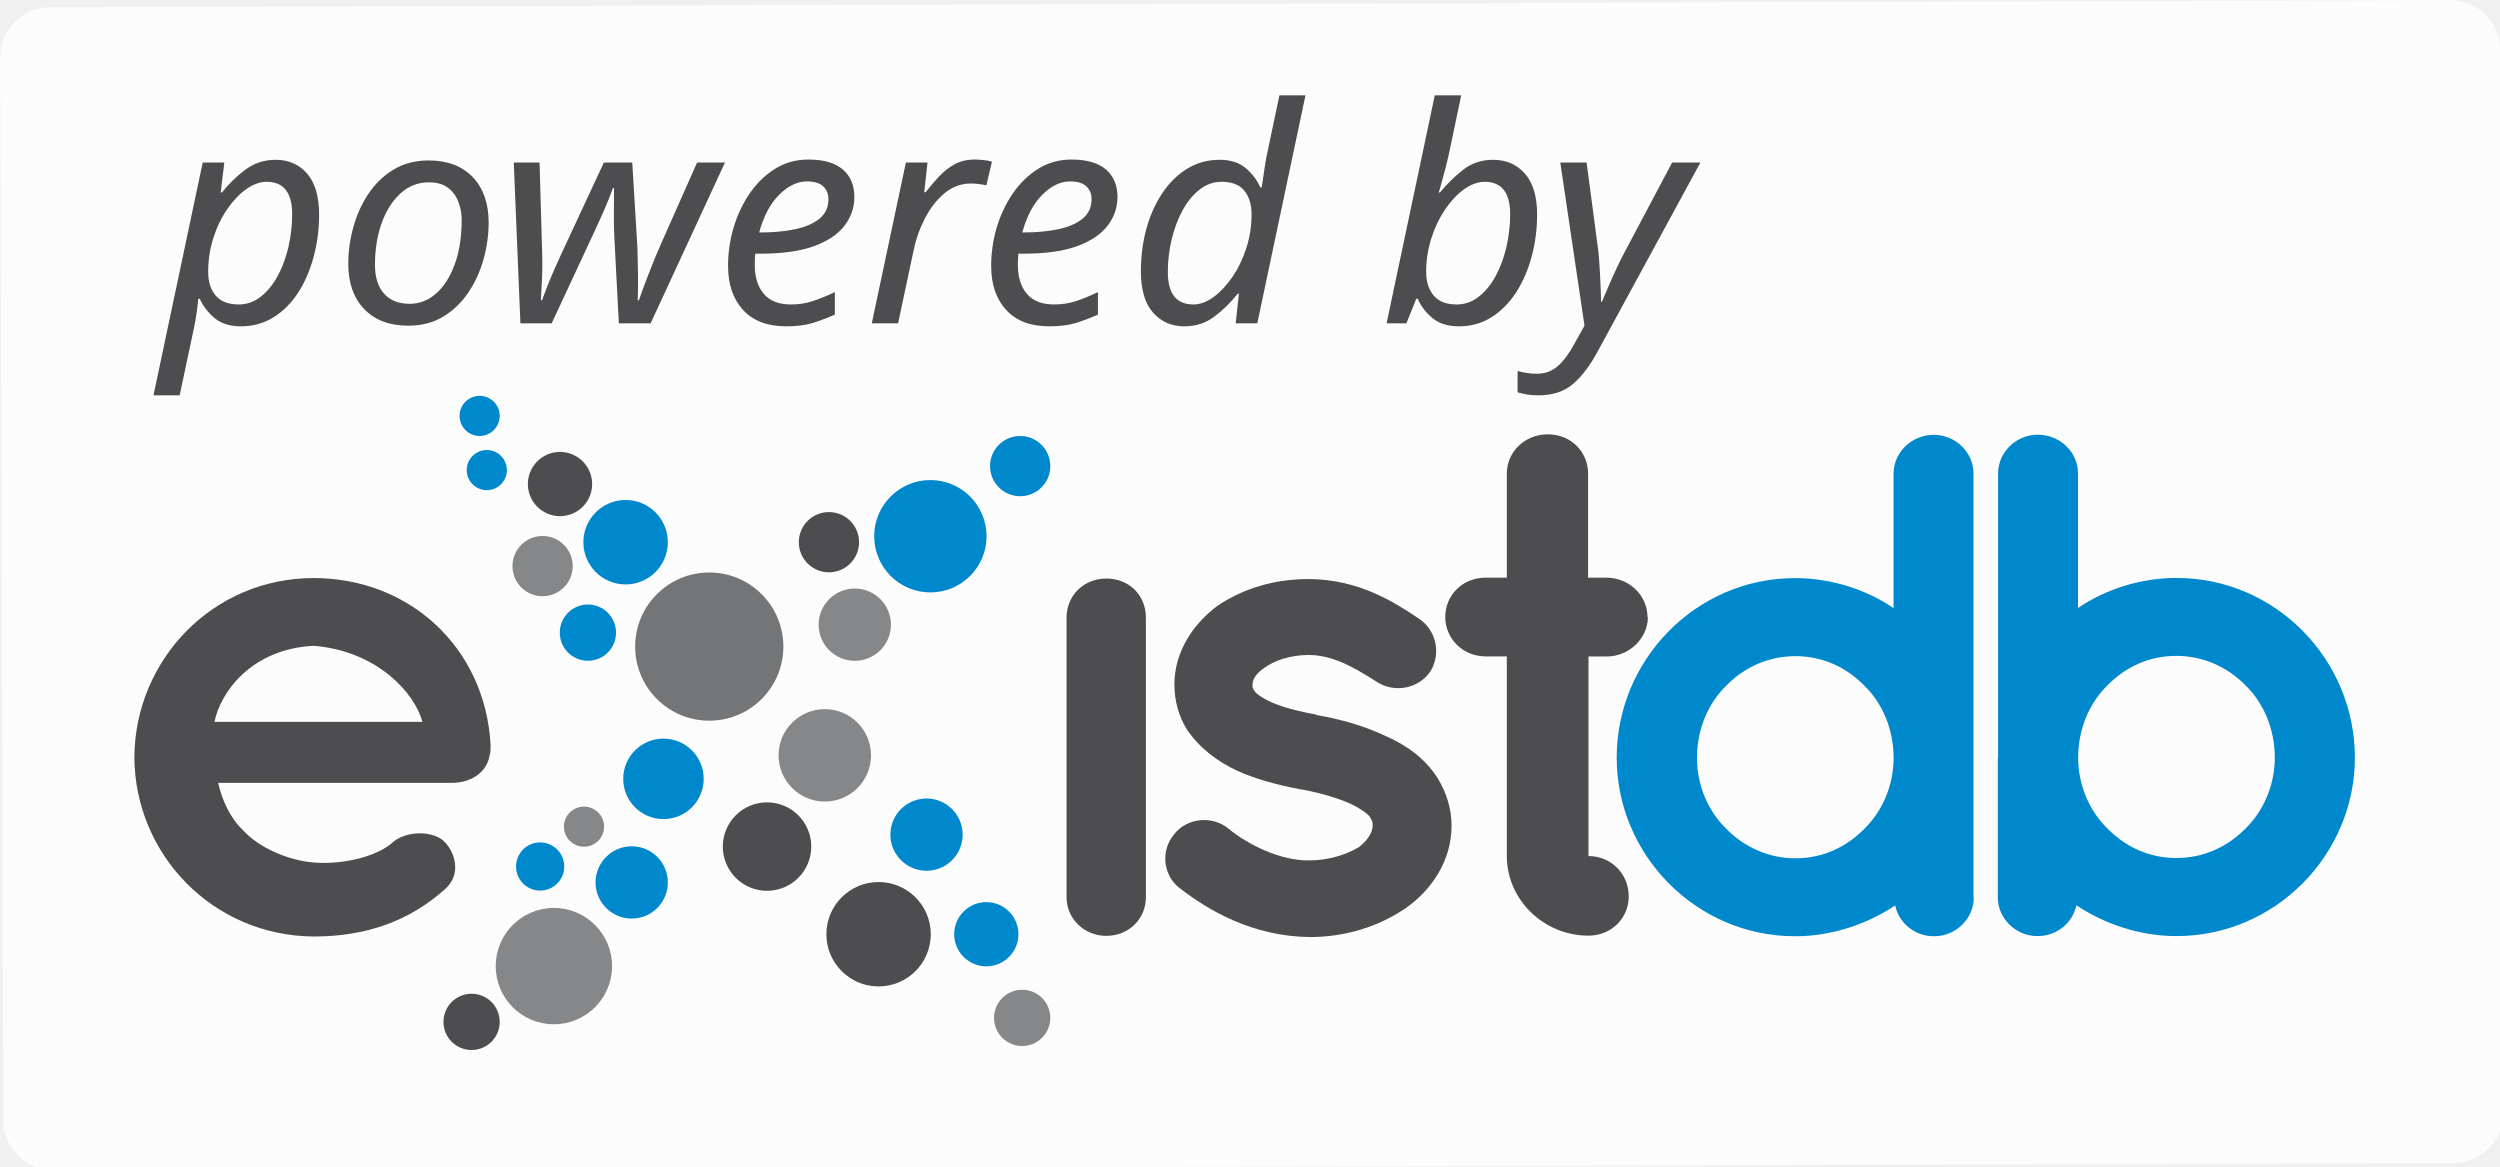
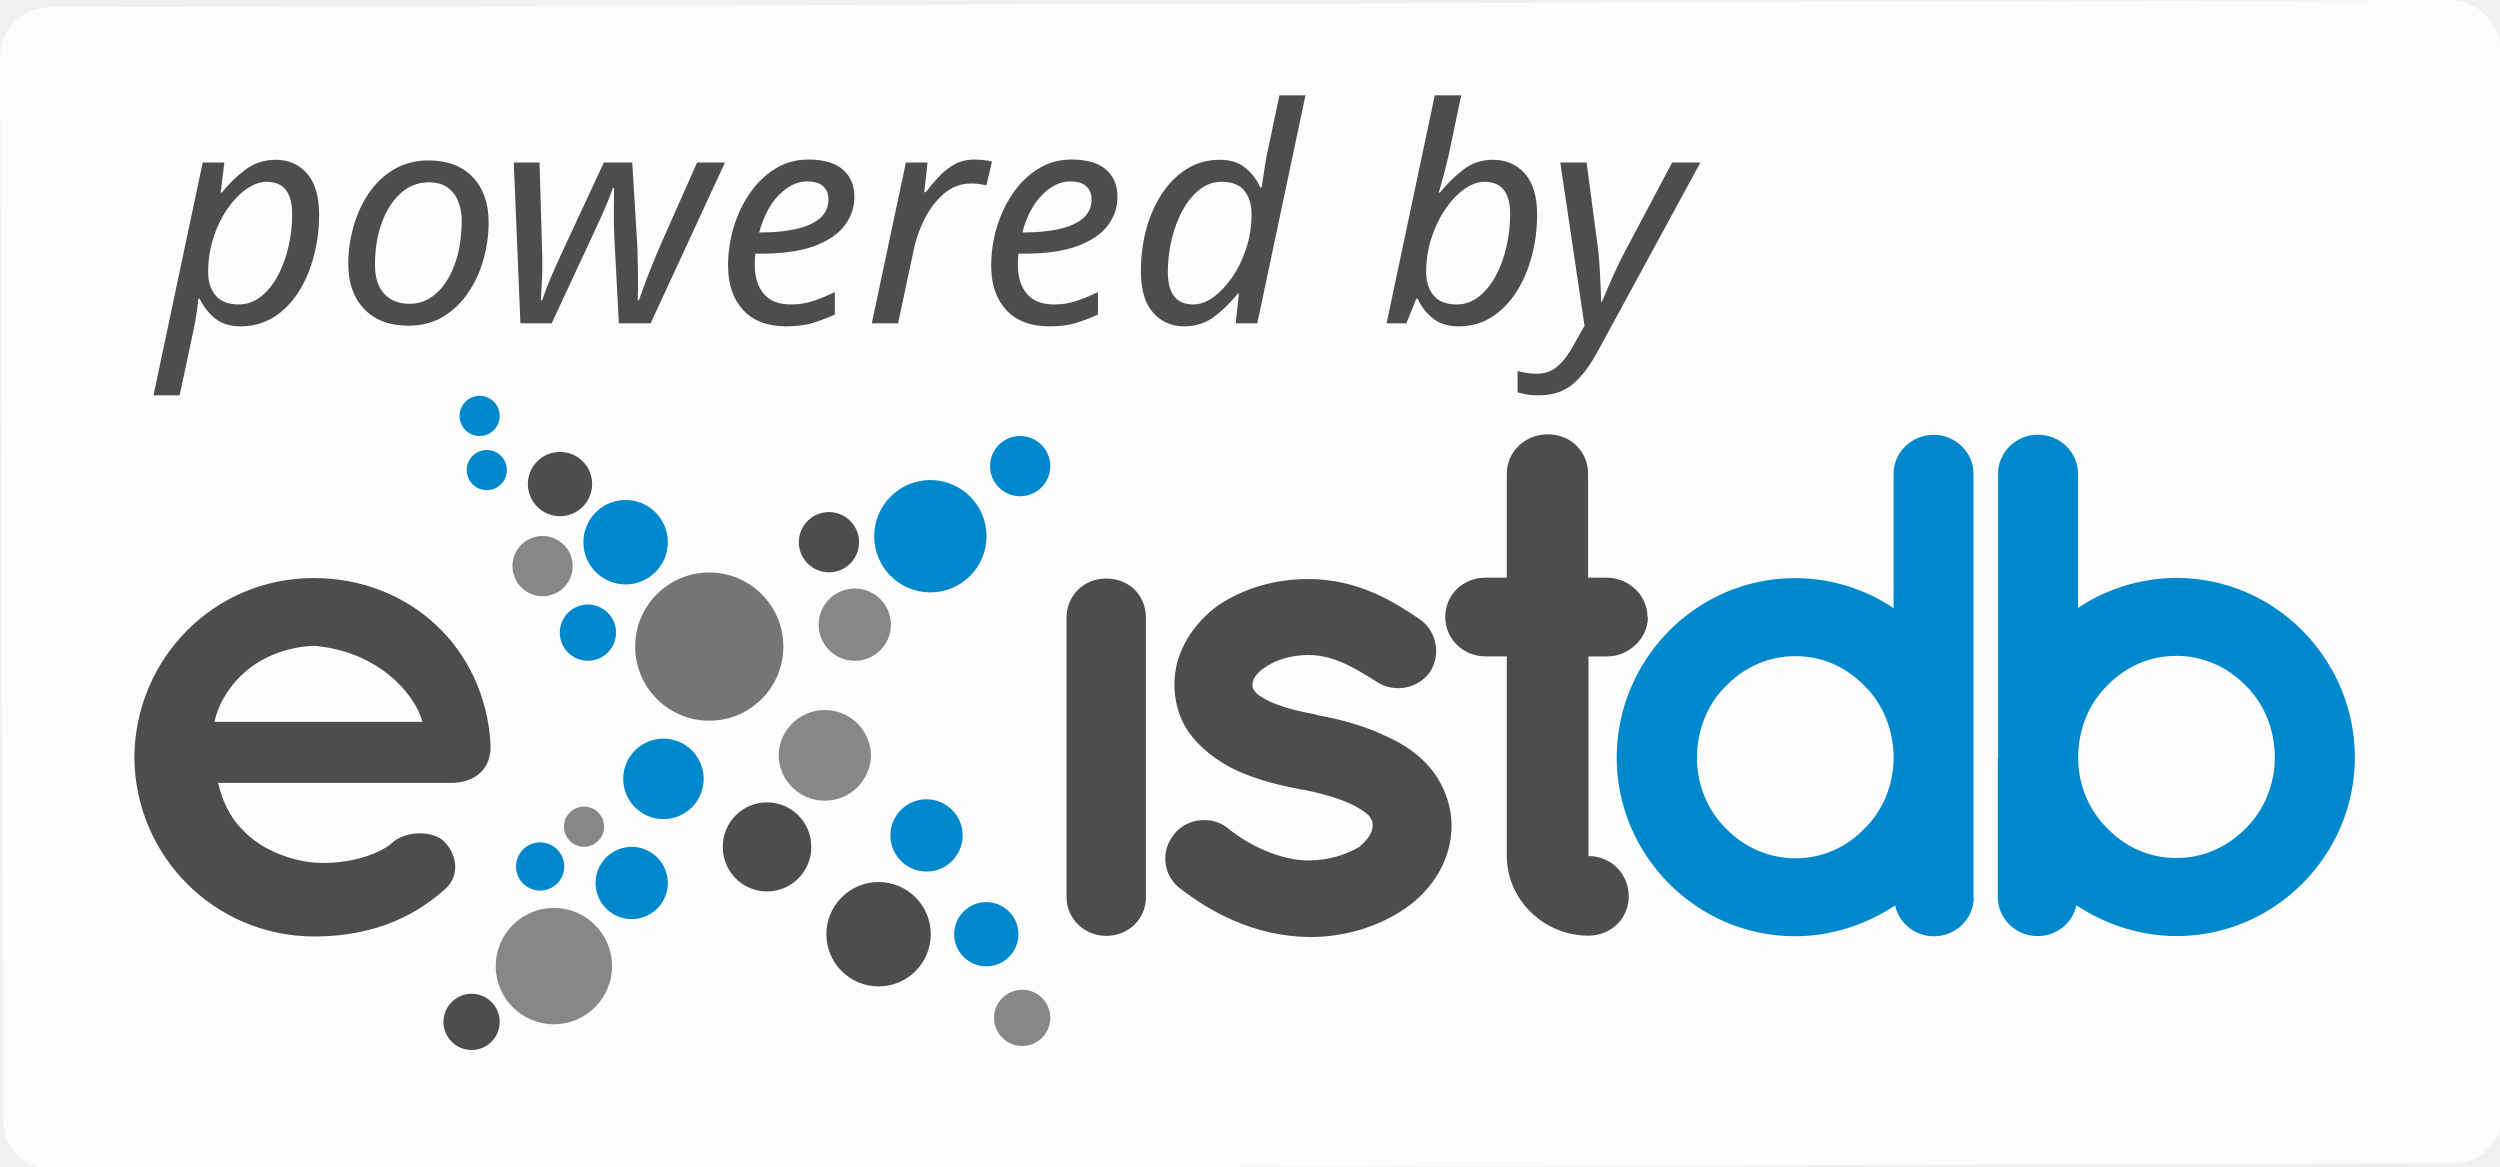
- <svg xmlns="http://www.w3.org/2000/svg" width="300" height="140" id="svg2" version="1.1" enable-background="new" role="button">
-   <defs id="defs4">
-         </defs>
-   <g id="layer1" transform="translate(0,-912.3622)" style="display:inline;opacity:0.8">
-     <rect style="fill:#ffffff" id="backbox" width="300" height="139.557" x="-2.726" y="913.248" ry="6" transform="matrix(0.9999956,-0.00296755,0.00298644,0.9999955,0,0)" />
-   </g>
-   <g id="layer2" style="display:inline">
-     <g id="exist-logo" transform="matrix(0.4780744,0,0,0.4780744,13.68765,44.69867)">
-       <path id="bubble4" d="m 168,68.8 c 0,10.3 -8.35,18.6 -18.6,18.6 -10.3,0 -18.6,-8.35 -18.6,-18.6 0,-10.3 8.35,-18.6 18.6,-18.6 10.3,0 18.6,8.35 18.6,18.6" style="fill:#737577" />
-       <path id="bubble5" d="m 195,63.3 c 0,5.01 -4.06,9.07 -9.08,9.07 -5.01,0 -9.07,-4.06 -9.07,-9.07 0,-5.01 4.06,-9.07 9.07,-9.07 5.01,0 9.08,4.06 9.08,9.07" style="fill:#858789" />
-       <path id="path3827" d="m 190,96.1 c 0,6.4 -5.19,11.6 -11.6,11.6 -6.4,0 -11.6,-5.19 -11.6,-11.6 0,-6.4 5.19,-11.6 11.6,-11.6 6.4,0 11.6,5.19 11.6,11.6" style="fill:#858789" />
-       <path id="bubble1" d="m 125,149 c 0,8.07 -6.54,14.6 -14.6,14.6 -8.07,0 -14.6,-6.54 -14.6,-14.6 0,-8.07 6.54,-14.6 14.6,-14.6 8.07,0 14.6,6.54 14.6,14.6" style="fill:#858789" />
-       <path id="path3831" d="m 100,48.6 c 0,-4.18 3.38,-7.56 7.56,-7.56 4.18,0 7.56,3.38 7.56,7.56 0,4.18 -3.38,7.56 -7.56,7.56 -4.18,0 -7.56,-3.38 -7.56,-7.56" style="fill:#858789" />
-       <path id="path3833" d="m 123,114 c 0,2.78 -2.26,5.04 -5.04,5.04 -2.78,0 -5.04,-2.26 -5.04,-5.04 0,-2.79 2.26,-5.04 5.04,-5.04 2.78,0 5.04,2.26 5.04,5.04" style="fill:#858789" />
-       <path id="path3835" d="m 235,162 c 0,3.9 -3.16,7.06 -7.06,7.06 -3.9,0 -7.06,-3.16 -7.06,-7.06 0,-3.9 3.16,-7.06 7.06,-7.06 3.9,0 7.06,3.16 7.06,7.06" style="fill:#858789" />
-       <path id="path3837" d="m 25.2,87.7 52.2,0 C 75.5,80.5 66.1,69.9 50.1,68.6 34.4,69.4 26.7,80.3 25.2,87.7 M 5.1,96.5 c 0.185,-24.4 19.7,-44.9 45,-44.9 24,0 43,17.4 44.4,41.7 v 0.898 c 0,0.361 0,1.26 -0.184,1.62 -0.552,4.31 -4.42,7.19 -9.59,7.19 h -58.6 c 0.922,4.13 2.95,8.81 6.27,11.9 3.87,4.32 11.2,7.55 17.7,8.09 6.64,0.54 14.6,-1.08 19.2,-4.49 3.87,-3.96 11.4,-3.42 13.8,-0.539 2.4,2.52 4.24,7.91 0,11.7 -9.04,8.09 -19.9,11.9 -33,11.9 -25.3,-0.181 -44.8,-20.5 -45,-44.9" style="fill:#4d4c4e" />
-       <path id="path3839" d="m 259,61.6 0,70.1 c 0,5.39 -4.24,9.71 -9.96,9.71 -5.53,0 -9.96,-4.31 -9.96,-9.71 V 61.6 c 0,-5.75 4.42,-9.88 9.96,-9.88 5.72,0 9.96,4.13 9.96,9.88" style="fill:#4d4c4e" />
-       <path id="path3841" d="m 266,116 c 3.32,-4.31 9.77,-4.85 13.8,-1.44 4.79,3.95 13.1,8.08 20.3,7.91 4.98,0 9.59,-1.62 12.5,-3.42 2.58,-2.16 3.32,-3.96 3.32,-5.39 0,-0.899 -0.185,-1.26 -0.554,-1.8 -0.185,-0.539 -0.922,-1.26 -2.4,-2.16 -2.58,-1.8 -8.11,-3.78 -14.8,-5.03 h -0.182 c -5.72,-1.08 -11.2,-2.52 -16,-4.67 -4.98,-2.34 -9.4,-5.57 -12.7,-10.4 -2.03,-3.24 -3.13,-7.19 -3.13,-11.3 0,-8.27 4.79,-15.3 10.9,-19.8 6.45,-4.31 14.2,-6.65 22.7,-6.65 12.7,0 21.8,5.93 27.7,9.89 4.42,2.87 5.72,8.81 2.95,13.3 -2.95,4.31 -9.03,5.57 -13.6,2.52 -5.9,-3.78 -11.1,-6.65 -17,-6.65 -4.61,0 -8.66,1.44 -11.1,3.24 -2.4,1.62 -2.95,3.23 -2.95,4.13 0,0.719 0,0.899 0.369,1.44 0.184,0.36 0.738,1.08 2.03,1.8 2.4,1.62 7.19,3.24 13.5,4.31 l 0.182,0.18 h 0.186 c 6.08,1.08 11.8,2.7 17.1,5.21 4.98,2.16 9.96,5.57 13.1,10.6 2.21,3.59 3.5,7.73 3.5,11.9 0,8.81 -4.98,16.2 -11.6,20.8 -6.64,4.49 -14.9,7.19 -24,7.19 -14.4,-0.181 -25.4,-6.65 -32.8,-12.4 -4.06,-3.24 -4.61,-9.35 -1.29,-13.3" style="fill:#4d4c4e" />
-       <path id="path3843" d="m 385,61.4 c 0,5.39 -4.79,9.88 -10.3,9.88 h -4.61 v 50.1 c 5.72,0 10.1,4.5 10.1,10.1 0,5.57 -4.43,9.88 -10.1,9.88 -11.2,0 -20.5,-8.99 -20.5,-20 v -50.1 h -5.35 c -5.72,0 -10.1,-4.49 -10.1,-9.88 0,-5.57 4.42,-9.88 10.1,-9.88 h 5.35 V 25.4 c 0,-5.57 4.61,-9.88 10.3,-9.88 5.72,0 10.1,4.31 10.1,9.88 v 26.1 h 4.61 c 5.53,0 10.3,4.31 10.3,9.88" style="fill:#4d4c4e" />
-       <path id="path3845" d="m 175,119 c 0,6.12 -4.96,11.1 -11.1,11.1 -6.12,0 -11.1,-4.96 -11.1,-11.1 0,-6.12 4.96,-11.1 11.1,-11.1 6.12,0 11.1,4.97 11.1,11.1" style="fill:#4d4c4e" />
-       <path id="path3847" d="m 205,141 c 0,7.24 -5.87,13.1 -13.1,13.1 -7.24,0 -13.1,-5.87 -13.1,-13.1 0,-7.24 5.87,-13.1 13.1,-13.1 7.24,0 13.1,5.87 13.1,13.1" style="fill:#4d4c4e" />
-       <path id="path3849" d="m 120,28 c 0,4.45 -3.61,8.06 -8.07,8.06 -4.45,0 -8.06,-3.61 -8.06,-8.06 0,-4.45 3.61,-8.06 8.06,-8.06 4.46,0 8.07,3.61 8.07,8.06" style="fill:#4d4c4e" />
-       <path id="path3851" d="m 96.8,163 c 0,3.9 -3.16,7.06 -7.06,7.06 -3.9,0 -7.06,-3.16 -7.06,-7.06 0,-3.9 3.16,-7.06 7.06,-7.06 3.9,0 7.06,3.16 7.06,7.06" style="fill:#4d4c4e" />
-       <path id="path3853" d="m 187,42.6 c 0,4.18 -3.39,7.56 -7.56,7.56 -4.18,0 -7.56,-3.38 -7.56,-7.56 0,-4.18 3.38,-7.56 7.56,-7.56 4.18,0 7.56,3.38 7.56,7.56" style="fill:#4d4c4e" />
-       <path id="path3855" d="m 139,42.6 c 0,5.84 -4.74,10.6 -10.6,10.6 -5.84,0 -10.6,-4.74 -10.6,-10.6 0,-5.85 4.74,-10.6 10.6,-10.6 5.85,0 10.6,4.74 10.6,10.6" style="fill:#0088cc" />
-       <path id="path3857" d="m 126,65.3 c 0,3.9 -3.16,7.06 -7.06,7.06 -3.9,0 -7.06,-3.16 -7.06,-7.06 0,-3.9 3.16,-7.06 7.06,-7.06 3.9,0 7.06,3.16 7.06,7.06" style="fill:#0088cc" />
-       <path id="path3859" d="m 422,71.2 c -6.64,0 -12.7,2.7 -17.3,7.37 -4.61,4.49 -7.38,11 -7.38,18.2 0,6.83 2.76,13.3 7.38,17.8 4.61,4.67 10.7,7.37 17.3,7.37 6.82,0 12.7,-2.7 17.3,-7.37 4.61,-4.49 7.38,-11 7.38,-17.8 0,-7.19 -2.77,-13.7 -7.38,-18.2 C 434.69,73.9 428.8,71.2 422,71.2 m 44.8,60.6 c 0,5.21 -4.42,9.71 -9.96,9.71 -4.98,0 -8.85,-3.42 -9.77,-7.73 -7.01,4.67 -15.9,7.73 -25.1,7.73 -24.9,0 -44.8,-20.5 -44.8,-44.8 0,-24.6 19.9,-45.1 44.8,-45.1 9.04,0 17.9,2.88 24.7,7.55 v -33.8 c 0,-5.21 4.42,-9.71 10.1,-9.71 5.53,0 9.96,4.49 9.96,9.71 v 71.2 0.18 35 z" style="fill:#0088cc" />
-       <path id="path3861" d="m 493,96.7 c 0,6.83 2.77,13.3 7.38,17.8 4.61,4.67 10.5,7.37 17.3,7.37 6.64,0 12.7,-2.7 17.3,-7.37 4.61,-4.49 7.38,-11 7.38,-17.8 0,-7.19 -2.76,-13.7 -7.38,-18.2 -4.61,-4.67 -10.7,-7.37 -17.3,-7.37 -6.82,0 -12.7,2.7 -17.3,7.37 -4.61,4.49 -7.38,11 -7.38,18.2 m -20.1,0 0,-0.181 0,-71.2 c 0,-5.21 4.43,-9.7 9.96,-9.7 5.72,0 10.1,4.49 10.1,9.7 v 33.8 c 6.82,-4.67 15.7,-7.55 24.7,-7.55 24.9,0 44.8,20.5 44.8,45.1 0,24.3 -19.9,44.8 -44.8,44.8 -9.22,0 -18.1,-3.06 -25.1,-7.73 -0.921,4.31 -4.79,7.73 -9.77,7.73 -5.53,0 -9.96,-4.5 -9.96,-9.71 v -35 z" style="fill:#0088cc" />
-       <path id="bubble7" d="m 235,23.5 c 0,4.18 -3.38,7.56 -7.56,7.56 -4.18,0 -7.56,-3.38 -7.56,-7.56 0,-4.18 3.38,-7.56 7.56,-7.56 4.18,0 7.56,3.38 7.56,7.56" style="fill:#0088cc" />
-       <path id="bubble6" d="m 219,41.1 c 0,7.8 -6.32,14.1 -14.1,14.1 -7.8,0 -14.1,-6.32 -14.1,-14.1 0,-7.79 6.32,-14.1 14.1,-14.1 7.79,0 14.1,6.32 14.1,14.1" style="fill:#0088cc" />
-       <path id="bubble3" d="m 148,102 c 0,5.57 -4.51,10.1 -10.1,10.1 -5.57,0 -10.1,-4.51 -10.1,-10.1 0,-5.57 4.51,-10.1 10.1,-10.1 5.57,0 10.1,4.51 10.1,10.1" style="fill:#0088cc" />
-       <path id="bubble2" d="m 139,128 c 0,5.01 -4.06,9.07 -9.07,9.07 -5.01,0 -9.07,-4.06 -9.07,-9.07 0,-5.01 4.06,-9.07 9.07,-9.07 5.01,0 9.07,4.06 9.07,9.07" style="fill:#0088cc" />
-       <path id="path3871" d="m 213,116 c 0,5.01 -4.06,9.07 -9.07,9.07 -5.01,0 -9.07,-4.06 -9.07,-9.07 0,-5.01 4.06,-9.07 9.07,-9.07 5.01,0 9.07,4.06 9.07,9.07" style="fill:#0088cc" />
-       <path id="path3873" d="m 227,141 c 0,4.45 -3.61,8.06 -8.06,8.06 -4.45,0 -8.06,-3.61 -8.06,-8.06 0,-4.45 3.61,-8.06 8.06,-8.06 4.45,0 8.06,3.61 8.06,8.06" style="fill:#0088cc" />
-       <path id="path3875" d="m 98.6,24.5 c 0,2.78 -2.26,5.04 -5.04,5.04 -2.78,0 -5.04,-2.26 -5.04,-5.04 0,-2.78 2.26,-5.04 5.04,-5.04 2.78,0 5.04,2.26 5.04,5.04" style="fill:#0088cc" />
-       <path id="path3877" d="m 96.8,10.9 c 0,2.78 -2.26,5.04 -5.04,5.04 -2.78,0 -5.04,-2.26 -5.04,-5.04 0,-2.78 2.26,-5.04 5.04,-5.04 2.78,0 5.04,2.26 5.04,5.04" style="fill:#0088cc" />
-       <path id="path3879" d="m 113,124 c 0,3.34 -2.71,6.05 -6.05,6.05 -3.34,0 -6.05,-2.71 -6.05,-6.05 0,-3.34 2.71,-6.05 6.05,-6.05 3.34,0 6.05,2.71 6.05,6.05" style="fill:#0088cc" />
-     </g>
-     <text xml:space="preserve" style="font-size:36px;font-style:italic;font-variant:normal;font-weight:normal;font-stretch:normal;text-align:start;line-height:125%;letter-spacing:0px;word-spacing:0px;writing-mode:lr-tb;text-anchor:start;fill:#4d4c4e;fill-opacity:1;stroke:none;font-family:Corbel;-inkscape-font-specification:Corbel Italic" x="19.213" y="38.802" id="powered">
-       <tspan id="tspan3920" x="19.213" y="38.802">powered by</tspan>
-     </text>
-   </g>
+ <svg xmlns="http://www.w3.org/2000/svg" width="300" height="140">
+   <rect width="300" height="139.557" x="-2.726" y="913.248" ry="6" transform="matrix(1 -.00297 .00299 1 0 -912.362)" fill="#fff" opacity=".8" />
+   <path d="M94.004 77.59c0 4.924-3.992 8.892-8.892 8.892-4.924 0-8.892-3.992-8.892-8.892 0-4.924 3.992-8.892 8.892-8.892 4.924 0 8.892 3.992 8.892 8.892" fill="#737577" />
+   <path d="M106.912 74.96a4.337 4.337 0 0 1-4.34 4.337 4.336 4.336 0 1 1 0-8.672 4.34 4.34 0 0 1 4.34 4.336M104.522 90.642a5.547 5.547 0 0 1-11.092 0 5.547 5.547 0 0 1 11.092 0M73.447 115.932a6.979 6.979 0 0 1-6.98 6.98 6.979 6.979 0 0 1-6.98-6.98 6.979 6.979 0 0 1 6.98-6.98 6.979 6.979 0 0 1 6.98 6.98M61.495 67.933a3.611 3.611 0 0 1 3.614-3.614 3.611 3.611 0 0 1 3.615 3.614 3.611 3.611 0 0 1-3.615 3.614 3.611 3.611 0 0 1-3.614-3.614M72.49 99.2c0 1.328-1.08 2.409-2.409 2.409a2.409 2.409 0 1 1 2.41-2.41M126.035 122.147a3.375 3.375 0 1 1-6.75 0 3.375 3.375 0 0 1 6.75 0" fill="#858789" />
+   <path d="M25.735 86.626h24.956c-.909-3.442-5.403-8.51-13.052-9.131-7.506.382-11.187 5.593-11.904 9.13m-9.61 4.208c.09-11.665 9.419-21.466 21.514-21.466 11.474 0 20.557 8.319 21.227 19.936v.43c0 .172 0 .602-.088.774-.264 2.06-2.113 3.437-4.585 3.437H26.178c.44 1.975 1.41 4.212 2.997 5.69 1.85 2.065 5.355 3.609 8.462 3.867 3.175.258 6.98-.516 9.18-2.147 1.85-1.893 5.45-1.635 6.597-.257 1.147 1.204 2.027 3.781 0 5.593-4.322 3.868-9.514 5.69-15.777 5.69-12.095-.087-21.417-9.801-21.513-21.466M137.509 74.148v33.513c0 2.577-2.027 4.642-4.762 4.642-2.643 0-4.761-2.06-4.761-4.642V74.148c0-2.749 2.113-4.723 4.761-4.723 2.735 0 4.762 1.974 4.762 4.723M140.855 100.155c1.588-2.06 4.671-2.318 6.598-.688 2.29 1.888 6.263 3.863 9.705 3.781 2.38 0 4.585-.774 5.976-1.635 1.233-1.032 1.587-1.893 1.587-2.576 0-.43-.089-.603-.265-.86-.088-.259-.44-.603-1.147-1.034-1.234-.86-3.878-1.807-7.076-2.404h-.087c-2.734-.517-5.354-1.205-7.649-2.233-2.38-1.119-4.494-2.663-6.072-4.972-.97-1.549-1.496-3.437-1.496-5.402 0-3.954 2.29-7.315 5.211-9.466 3.084-2.06 6.789-3.18 10.852-3.18 6.072 0 10.422 2.836 13.243 4.729 2.113 1.372 2.735 4.212 1.41 6.358-1.41 2.06-4.317 2.663-6.501 1.205-2.821-1.807-5.307-3.18-8.128-3.18-2.204 0-4.14.69-5.306 1.55-1.148.774-1.41 1.544-1.41 1.974 0 .344 0 .43.176.689.088.172.353.516.97.86 1.148.775 3.438 1.55 6.454 2.06l.087.087h.09c2.906.516 5.64 1.29 8.174 2.49 2.381 1.033 4.762 2.663 6.263 5.068 1.057 1.716 1.673 3.696 1.673 5.69 0 4.211-2.38 7.744-5.545 9.943-3.175 2.147-7.124 3.438-11.474 3.438-6.884-.087-12.143-3.18-15.681-5.929-1.941-1.548-2.204-4.47-.617-6.358M197.746 74.052c0 2.577-2.29 4.724-4.924 4.724h-2.204v23.951c2.735 0 4.829 2.152 4.829 4.829 0 2.663-2.118 4.723-4.829 4.723-5.354 0-9.8-4.298-9.8-9.561V78.766h-2.558c-2.735 0-4.829-2.146-4.829-4.723 0-2.663 2.114-4.723 4.829-4.723h2.558V56.842c0-2.663 2.204-4.724 4.924-4.724 2.734 0 4.828 2.06 4.828 4.724V69.32h2.204c2.644 0 4.924 2.06 4.924 4.723M97.35 101.59a5.307 5.307 0 1 1-10.613 0 5.307 5.307 0 0 1 10.614 0M111.693 112.107a6.263 6.263 0 1 1-12.526 0 6.263 6.263 0 0 1 12.526 0M71.057 58.085a3.855 3.855 0 0 1-7.712 0 3.855 3.855 0 1 1 7.711 0M59.965 122.625a3.375 3.375 0 1 1-6.75 0 3.375 3.375 0 0 1 6.75 0M103.088 65.065a3.614 3.614 0 1 1-7.23 0 3.614 3.614 0 0 1 7.23 0" fill="#4d4c4e" />
+   <path d="M80.14 65.065a5.07 5.07 0 0 1-5.068 5.067 5.067 5.067 0 1 1 5.068-5.068M73.925 75.917a3.375 3.375 0 1 1-6.75.001 3.375 3.375 0 0 1 6.75-.001M215.435 78.738c-3.174 0-6.072 1.29-8.27 3.523-2.205 2.147-3.529 5.259-3.529 8.7 0 3.266 1.32 6.36 3.528 8.51 2.204 2.233 5.116 3.524 8.271 3.524 3.26 0 6.072-1.29 8.27-3.523 2.205-2.147 3.529-5.26 3.529-8.51 0-3.437-1.324-6.55-3.528-8.701-2.204-2.233-5.02-3.523-8.271-3.523m21.418 28.97c0 2.492-2.113 4.643-4.762 4.643-2.38 0-4.23-1.635-4.67-3.696-3.352 2.233-7.602 3.696-12 3.696-11.904 0-21.418-9.8-21.418-21.418 0-11.76 9.514-21.56 21.418-21.56 4.321 0 8.557 1.376 11.808 3.609v-16.16c0-2.49 2.113-4.641 4.829-4.641 2.643 0 4.761 2.146 4.761 4.642v50.857zM249.378 90.928c0 3.266 1.325 6.359 3.529 8.51 2.203 2.233 5.02 3.524 8.27 3.524 3.175 0 6.072-1.291 8.27-3.524 2.205-2.146 3.53-5.259 3.53-8.51 0-3.437-1.32-6.55-3.53-8.7-2.203-2.233-5.115-3.524-8.27-3.524-3.26 0-6.071 1.29-8.27 3.524-2.204 2.146-3.529 5.258-3.529 8.7m-9.609 0V56.803c0-2.49 2.118-4.637 4.762-4.637 2.734 0 4.828 2.146 4.828 4.637v16.159c3.26-2.233 7.506-3.61 11.809-3.61 11.904 0 21.417 9.801 21.417 21.562 0 11.617-9.513 21.417-21.417 21.417-4.408 0-8.654-1.463-12-3.695-.44 2.06-2.29 3.695-4.67 3.695-2.645 0-4.762-2.151-4.762-4.642V90.957zM126.035 55.933a3.611 3.611 0 0 1-3.614 3.615 3.611 3.611 0 0 1-3.614-3.615 3.611 3.611 0 0 1 3.614-3.614 3.611 3.611 0 0 1 3.614 3.614M118.386 64.348a6.74 6.74 0 0 1-6.74 6.74 6.74 6.74 0 0 1-6.742-6.74 6.742 6.742 0 0 1 6.741-6.741 6.742 6.742 0 0 1 6.74 6.74M84.443 93.462a4.827 4.827 0 0 1-4.829 4.829 4.827 4.827 0 0 1-4.828-4.829 4.827 4.827 0 0 1 4.828-4.828 4.827 4.827 0 0 1 4.829 4.828M80.14 105.892a4.336 4.336 0 1 1-8.671.001 4.336 4.336 0 0 1 8.671 0M115.517 100.155a4.336 4.336 0 1 1-8.67.001 4.336 4.336 0 0 1 8.67 0M122.21 112.107a3.854 3.854 0 1 1-7.708-.002 3.854 3.854 0 0 1 7.709.002M60.826 56.411c0 1.33-1.08 2.41-2.41 2.41a2.412 2.412 0 0 1-2.41-2.41c0-1.329 1.081-2.409 2.41-2.409 1.33 0 2.41 1.08 2.41 2.41M59.965 49.91c0 1.329-1.08 2.41-2.41 2.41a2.412 2.412 0 0 1-2.409-2.41c0-1.33 1.08-2.41 2.41-2.41 1.329 0 2.41 1.08 2.41 2.41M67.71 103.98a2.893 2.893 0 1 1-5.786-.002 2.893 2.893 0 0 1 5.786.002" fill="#08c" />
+   <text style="text-align:start;line-height:125%;-inkscape-font-specification:Corbel Italic" x="19.213" y="38.802" font-size="36" font-style="italic" font-weight="400" letter-spacing="0" word-spacing="0" fill="#4d4c4e" font-family="Corbel">
+     <tspan x="19.213" y="38.802">powered by</tspan>
+   </text>
</svg>
